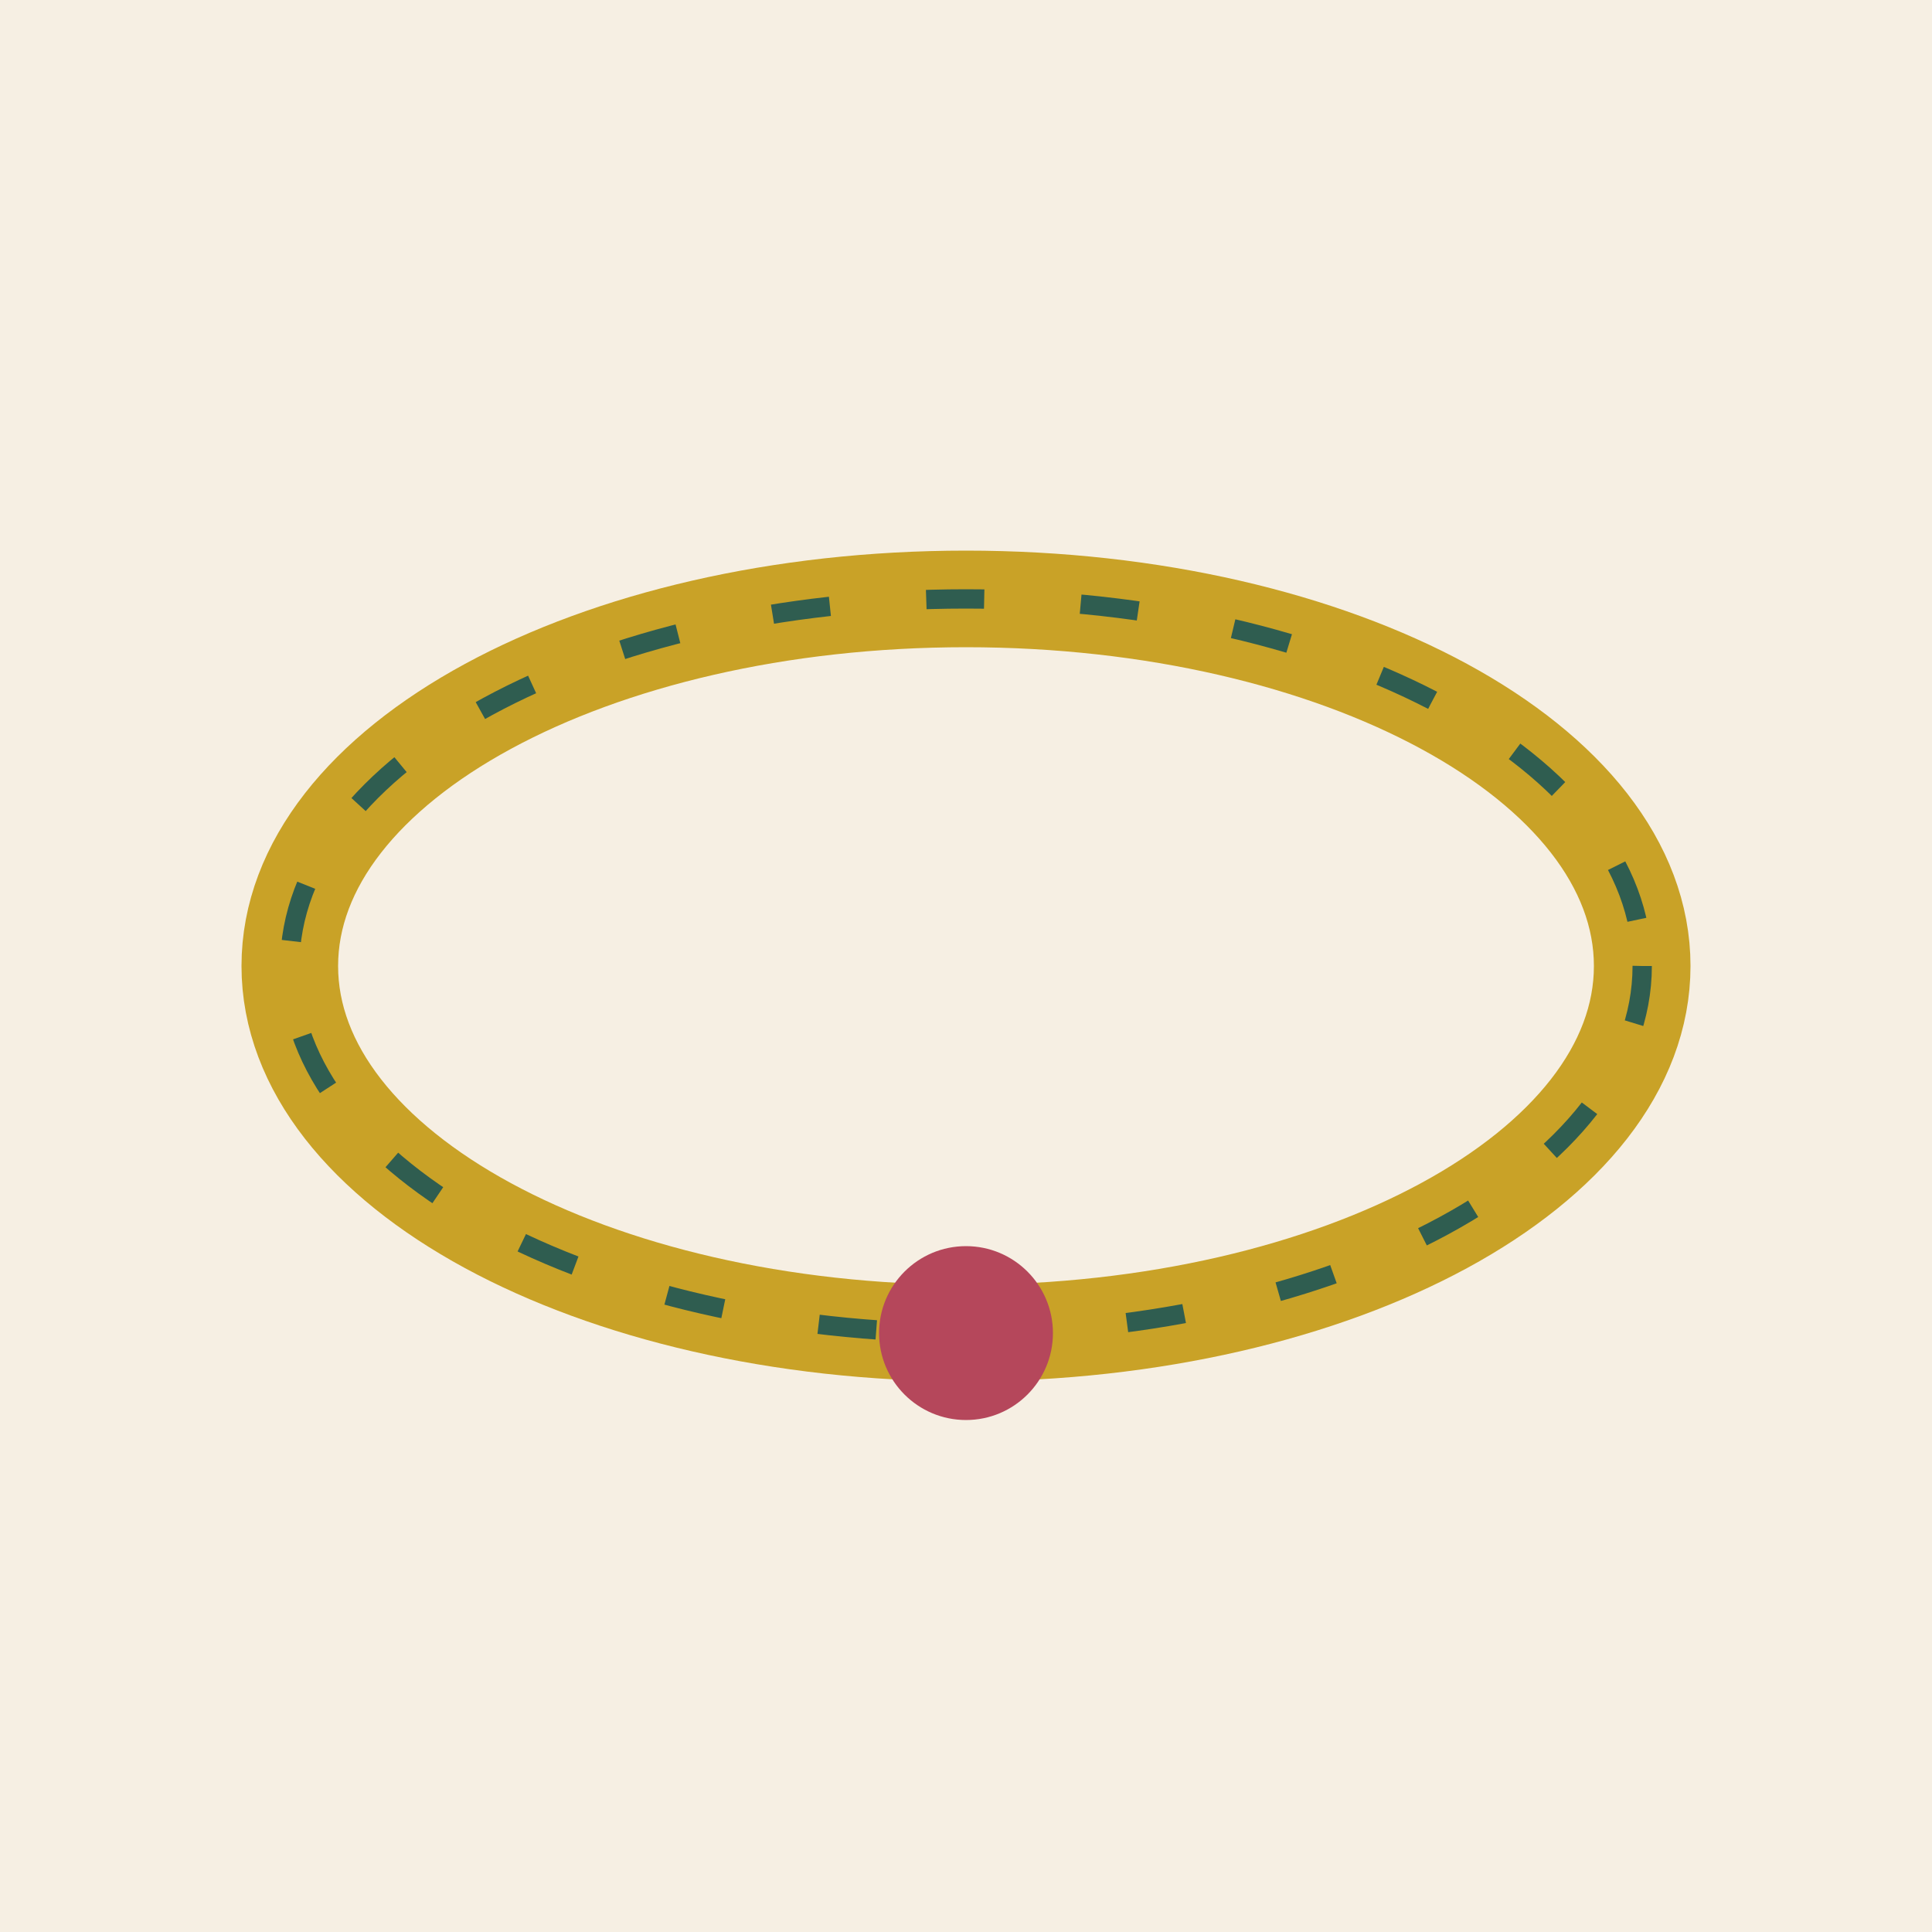
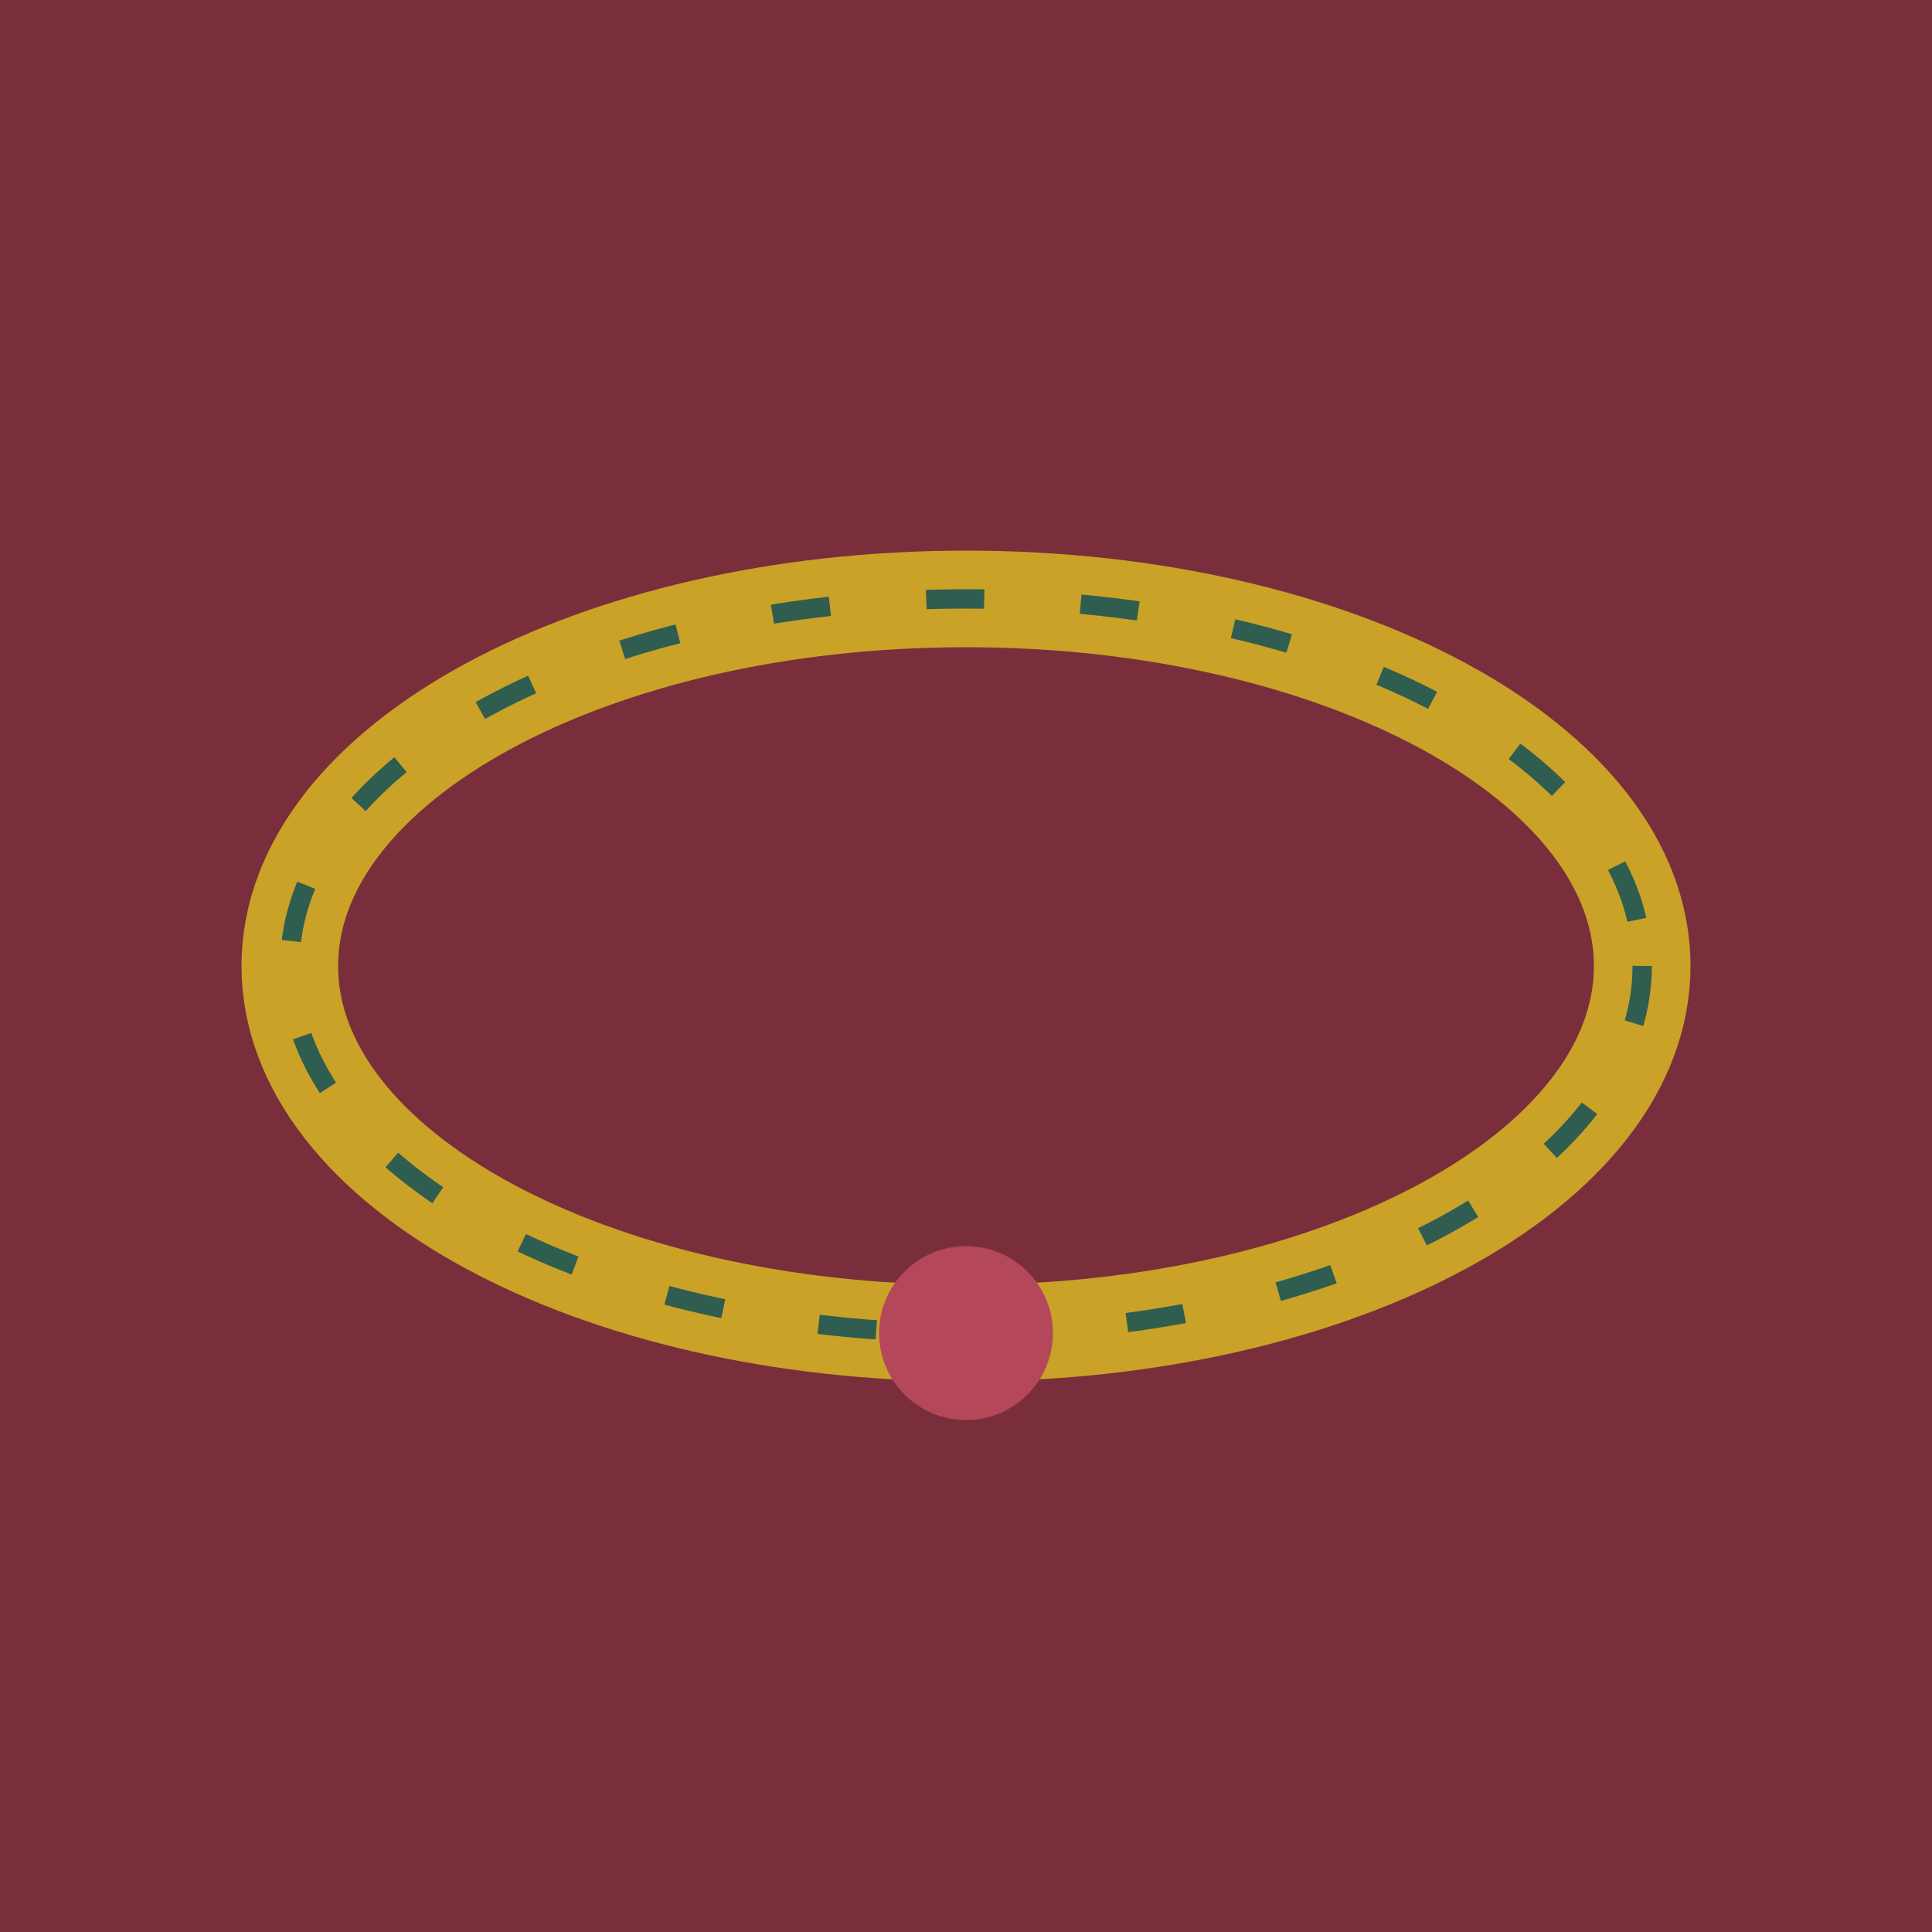
<svg xmlns="http://www.w3.org/2000/svg" viewBox="0 0 200 200">
-   <rect width="200" height="200" fill="#f6efe3" />
+   <rect width="200" height="200" fill="#7a2e3b" />
  <ellipse cx="100" cy="100" rx="70" ry="38" fill="none" stroke="#c9a227" stroke-width="10" />
  <ellipse cx="100" cy="100" rx="70" ry="38" fill="none" stroke="#2f5d50" stroke-width="2" stroke-dasharray="6 10" />
  <circle cx="100" cy="138" r="9" fill="#b5475b" />
</svg>
